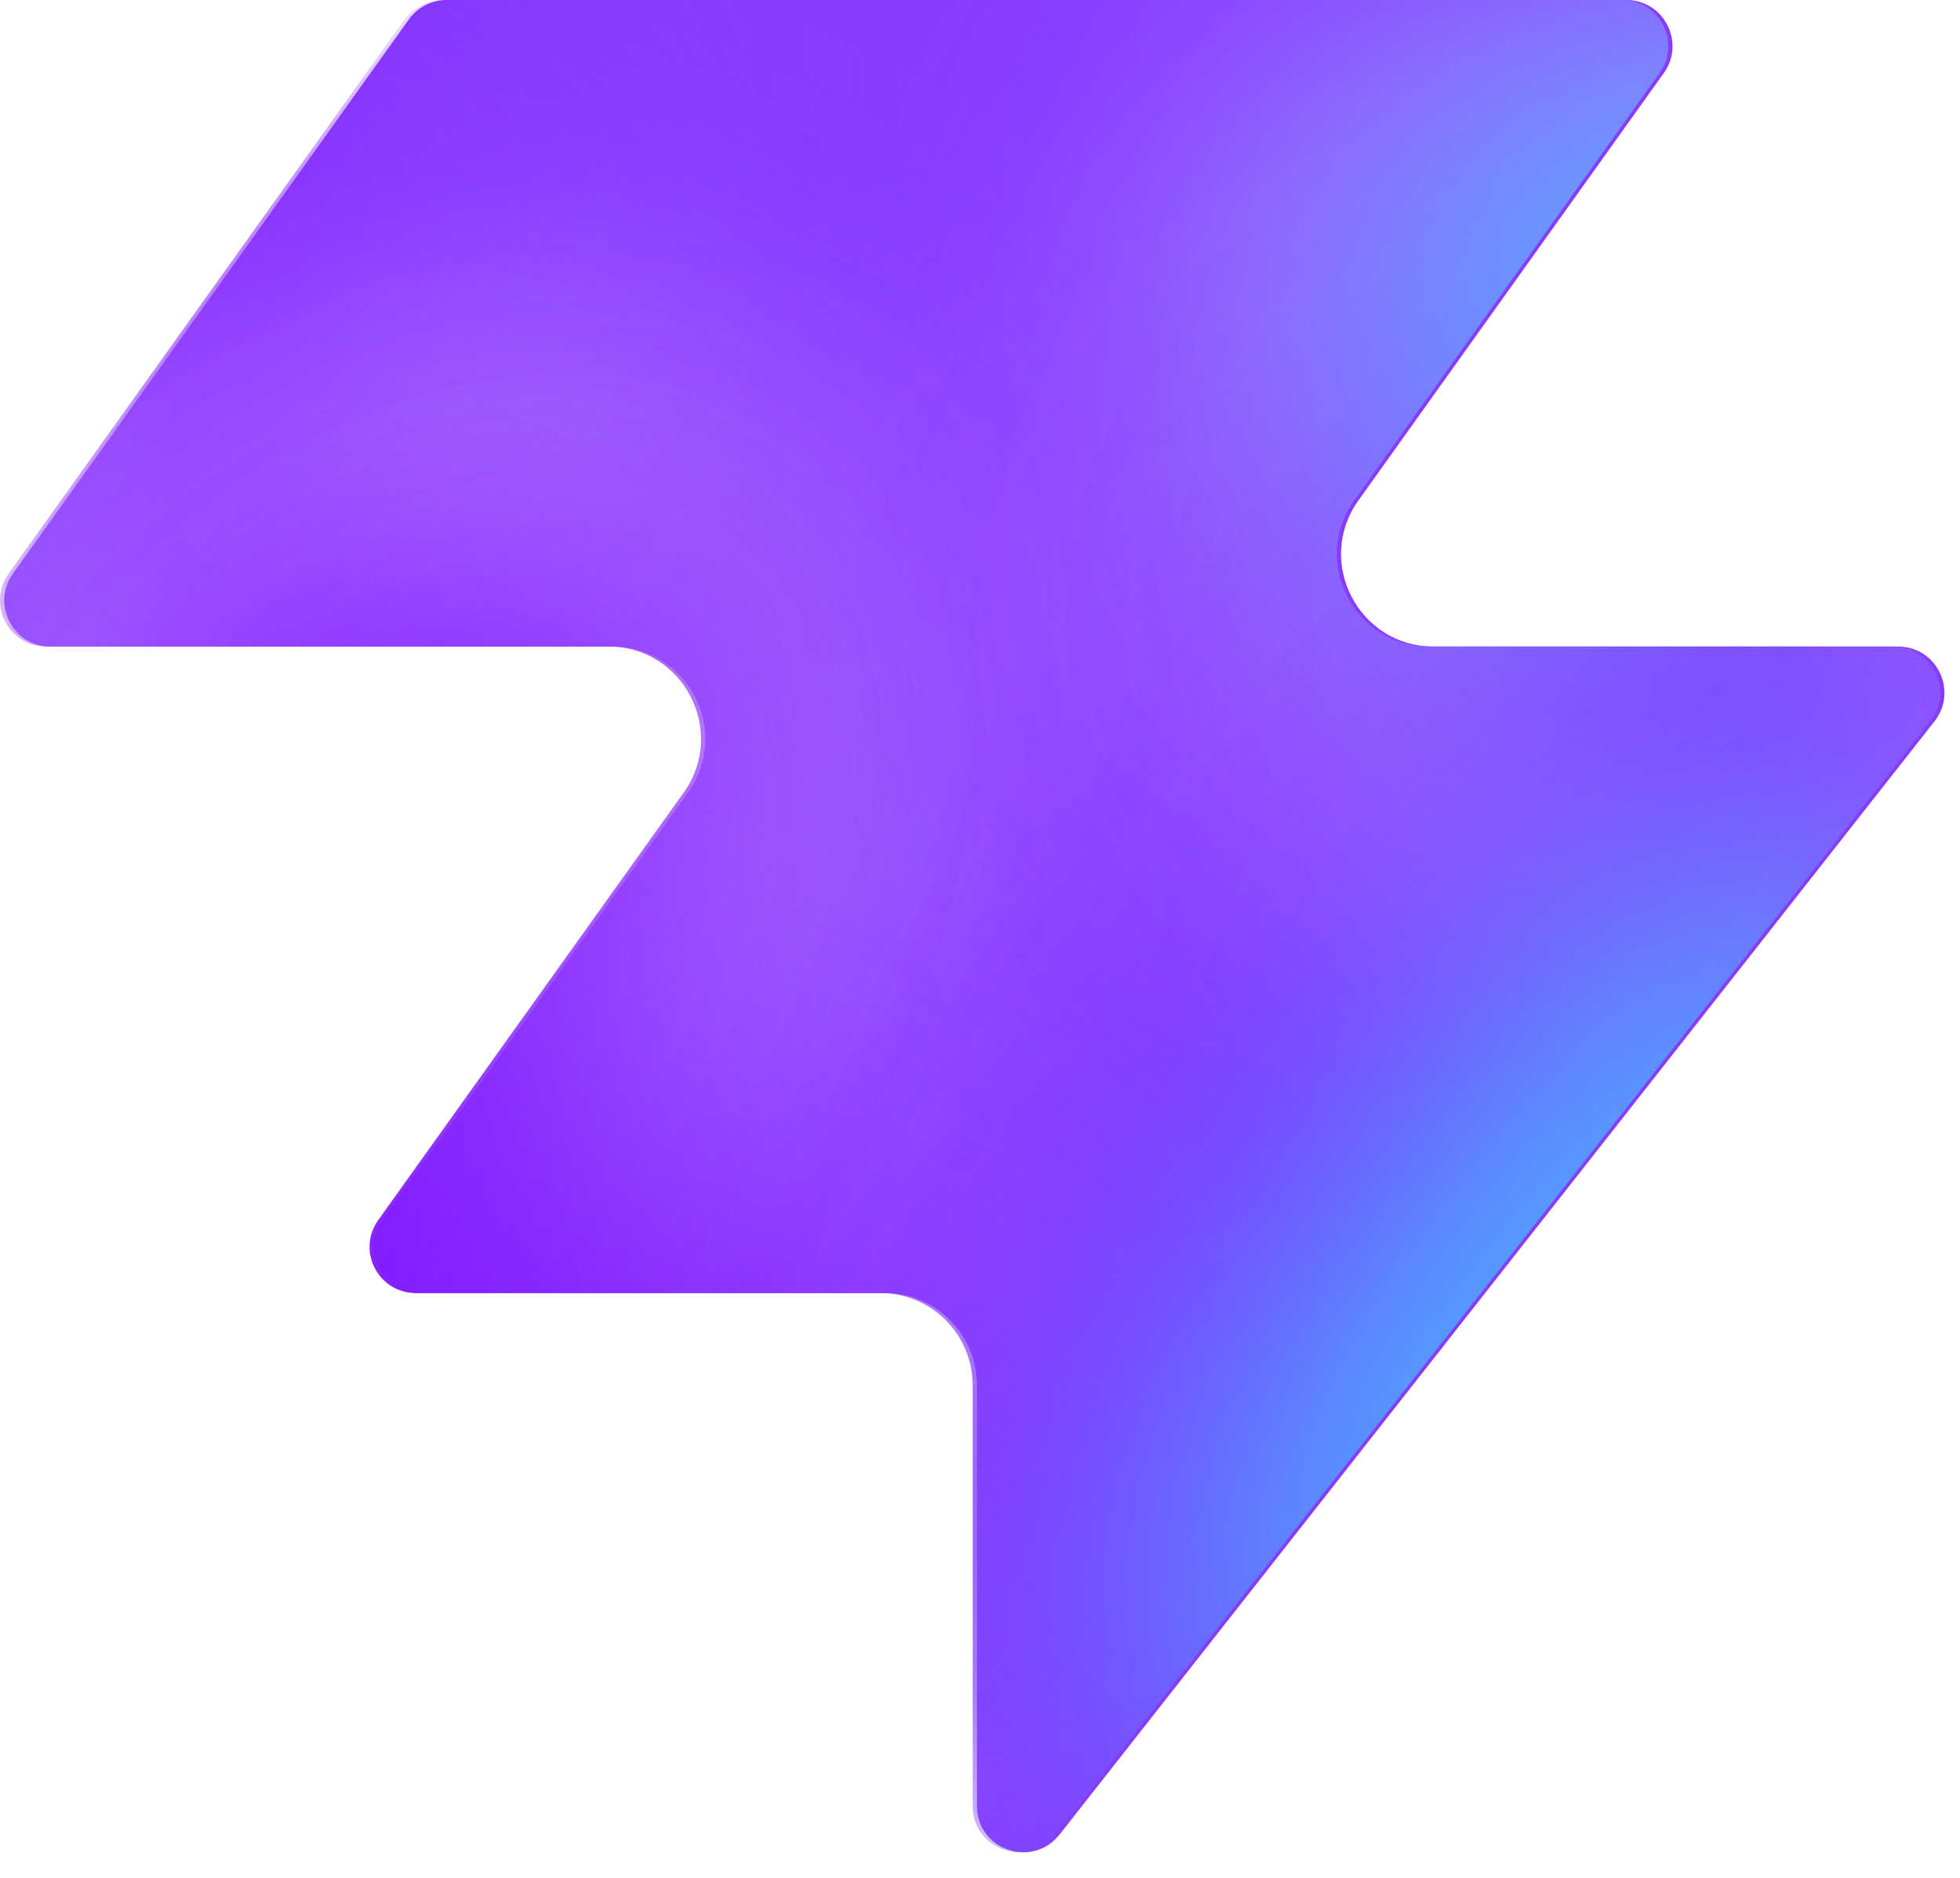
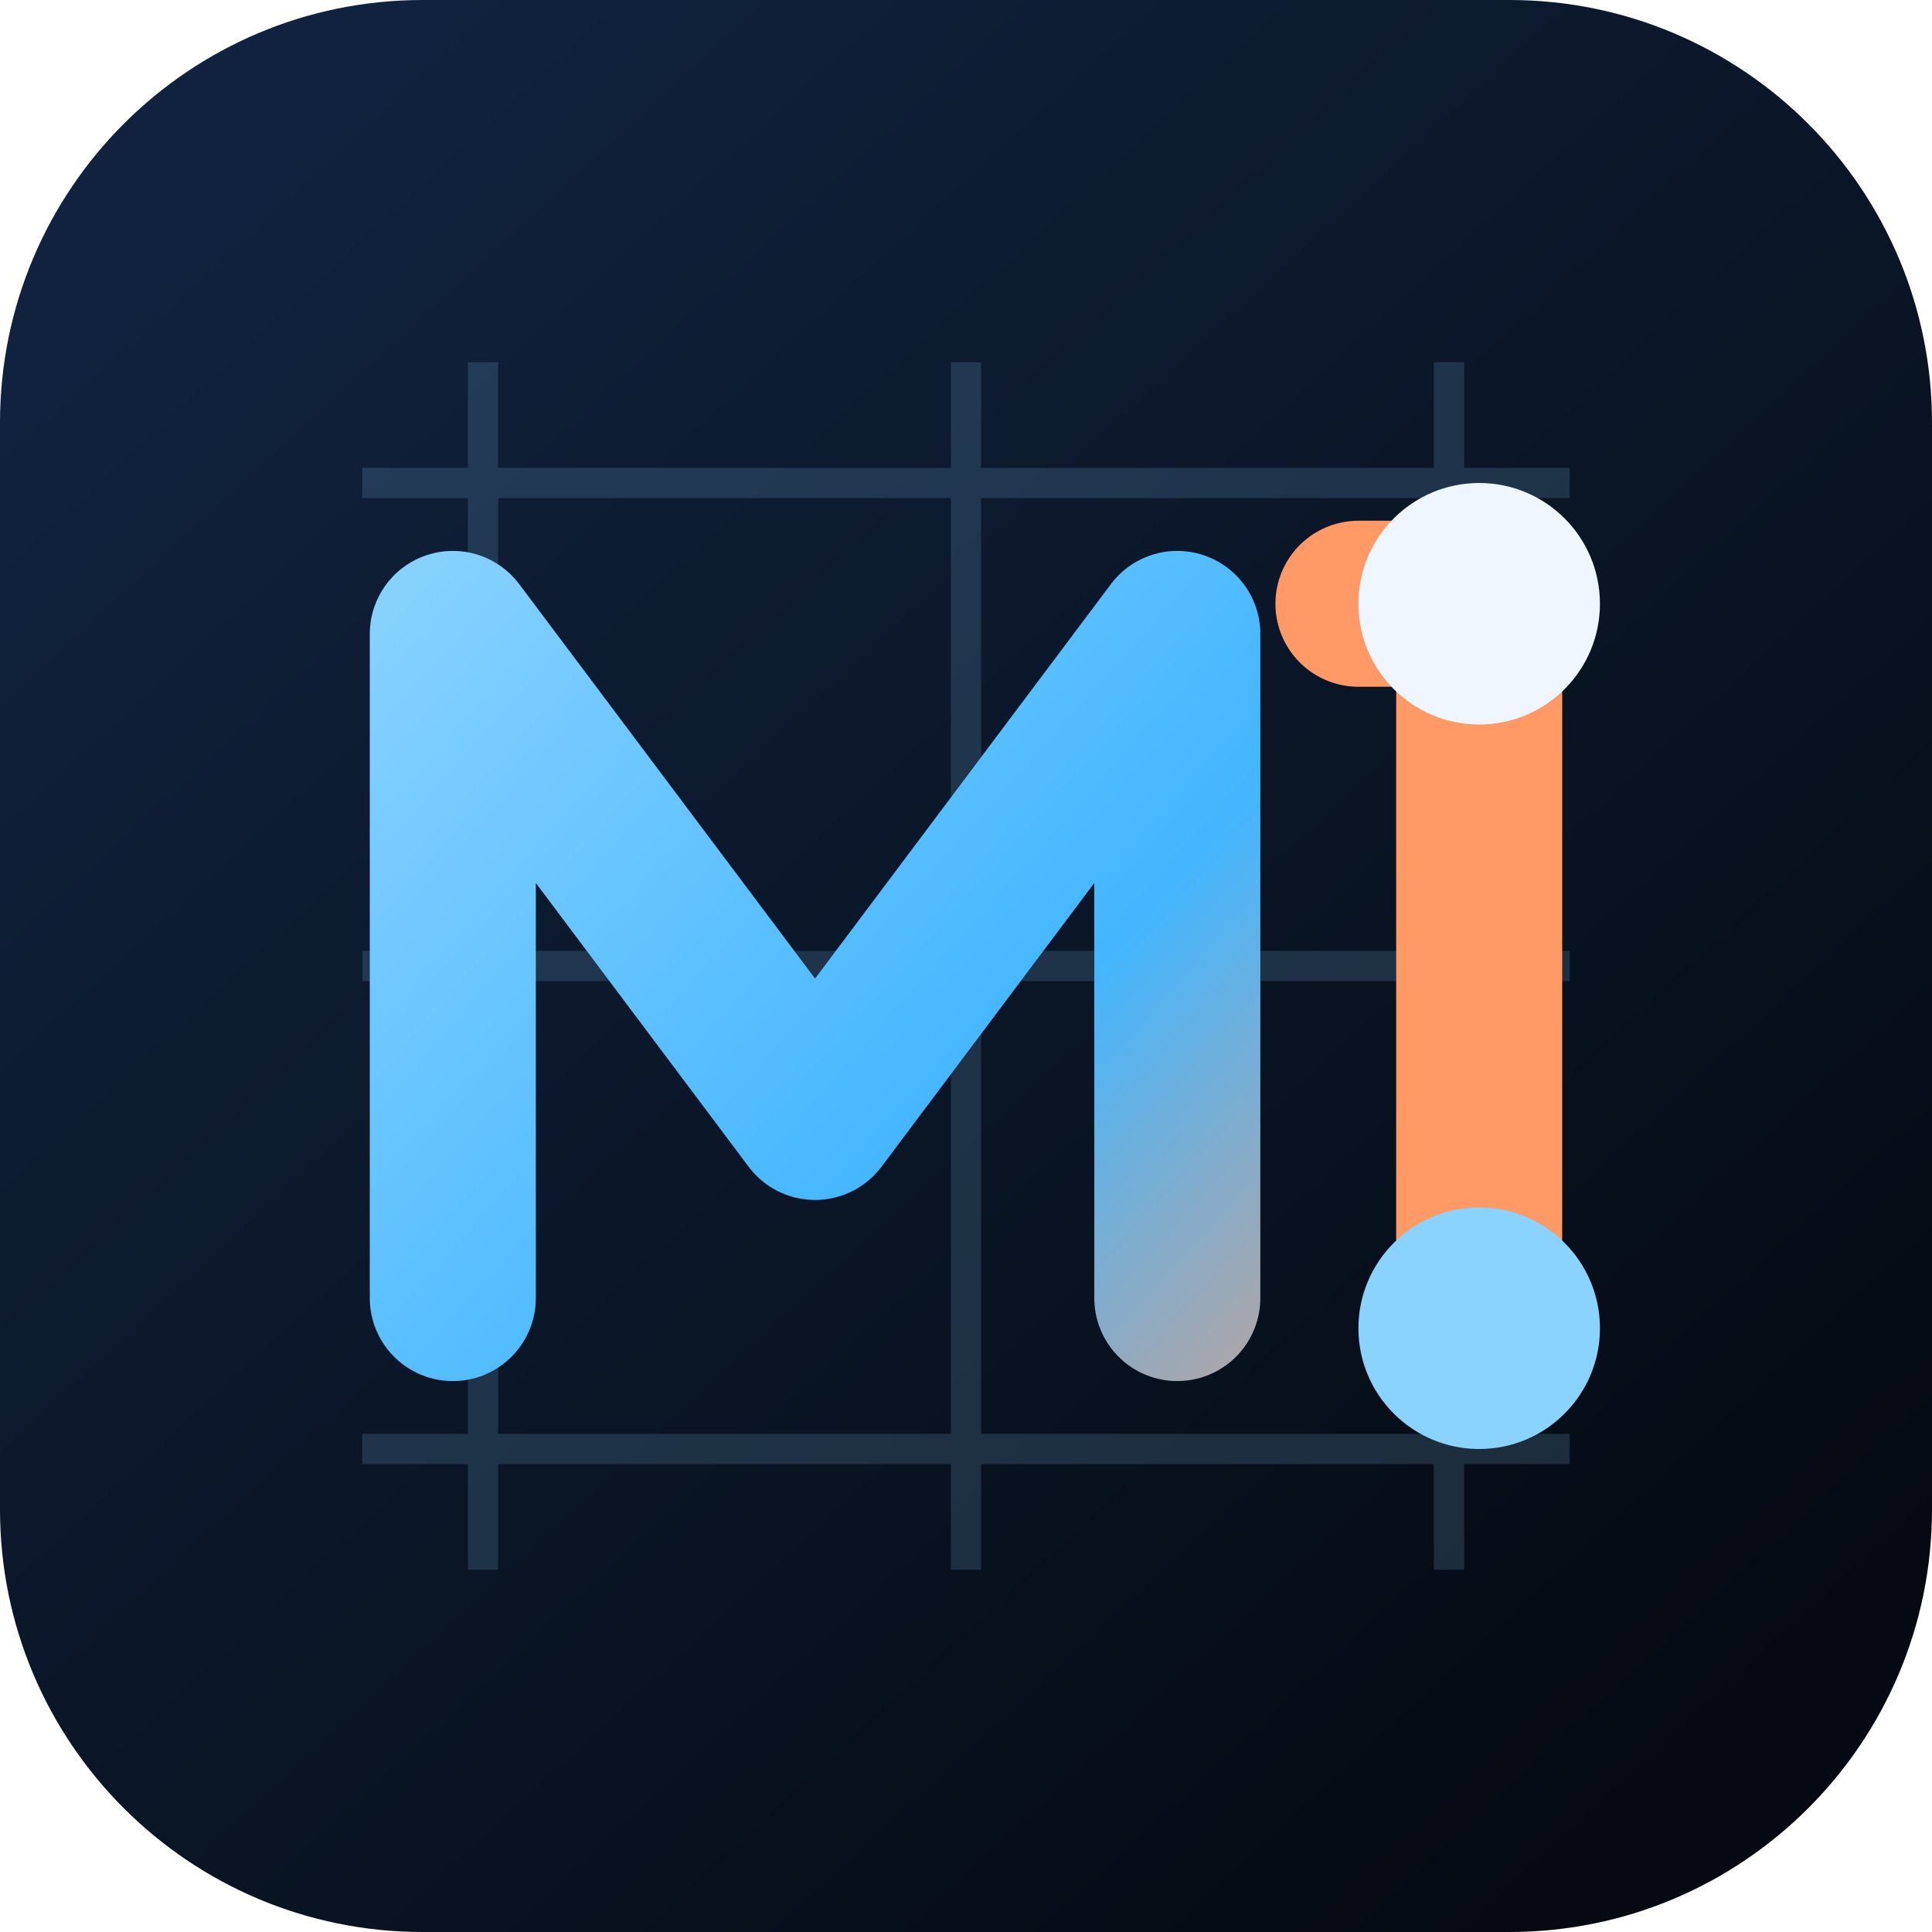
- <svg xmlns="http://www.w3.org/2000/svg" width="48" height="46" fill="none" viewBox="0 0 48 46">
-   <path fill="#863bff" d="M25.946 44.938c-.664.845-2.021.375-2.021-.698V33.937a2.26 2.26 0 0 0-2.262-2.262H10.287c-.92 0-1.456-1.04-.92-1.788l7.48-10.471c1.07-1.497 0-3.578-1.842-3.578H1.237c-.92 0-1.456-1.04-.92-1.788L10.013.474c.214-.297.556-.474.92-.474h28.894c.92 0 1.456 1.04.92 1.788l-7.48 10.471c-1.07 1.498 0 3.579 1.842 3.579h11.377c.943 0 1.473 1.088.89 1.83L25.947 44.94z" style="fill:#863bff;fill:color(display-p3 .525 .23 1);fill-opacity:1" />
-   <mask id="a" width="48" height="46" x="0" y="0" maskUnits="userSpaceOnUse" style="mask-type:alpha">
-     <path fill="#000" d="M25.842 44.938c-.664.844-2.021.375-2.021-.698V33.937a2.26 2.26 0 0 0-2.262-2.262H10.183c-.92 0-1.456-1.04-.92-1.788l7.48-10.471c1.07-1.498 0-3.579-1.842-3.579H1.133c-.92 0-1.456-1.04-.92-1.787L9.91.473c.214-.297.556-.474.92-.474h28.894c.92 0 1.456 1.04.92 1.788l-7.48 10.471c-1.07 1.498 0 3.578 1.842 3.578h11.377c.943 0 1.473 1.088.89 1.832L25.843 44.94z" style="fill:#000;fill-opacity:1" />
-   </mask>
-   <g mask="url(#a)">
-     <g filter="url(#b)">
-       <ellipse cx="5.508" cy="14.704" fill="#ede6ff" rx="5.508" ry="14.704" style="fill:#ede6ff;fill:color(display-p3 .927 .903 1);fill-opacity:1" transform="matrix(.00324 1 1 -.00324 -4.47 31.516)" />
-     </g>
-     <g filter="url(#c)">
-       <ellipse cx="10.399" cy="29.851" fill="#ede6ff" rx="10.399" ry="29.851" style="fill:#ede6ff;fill:color(display-p3 .927 .903 1);fill-opacity:1" transform="matrix(.00324 1 1 -.00324 -39.328 7.883)" />
-     </g>
-     <g filter="url(#d)">
-       <ellipse cx="5.508" cy="30.487" fill="#7e14ff" rx="5.508" ry="30.487" style="fill:#7e14ff;fill:color(display-p3 .492 .077 1);fill-opacity:1" transform="rotate(89.814 -25.913 -14.639)scale(1 -1)" />
-     </g>
-     <g filter="url(#e)">
-       <ellipse cx="5.508" cy="30.599" fill="#7e14ff" rx="5.508" ry="30.599" style="fill:#7e14ff;fill:color(display-p3 .492 .077 1);fill-opacity:1" transform="rotate(89.814 -32.644 -3.334)scale(1 -1)" />
-     </g>
-     <g filter="url(#f)">
-       <ellipse cx="5.508" cy="30.599" fill="#7e14ff" rx="5.508" ry="30.599" style="fill:#7e14ff;fill:color(display-p3 .492 .077 1);fill-opacity:1" transform="matrix(.00324 1 1 -.00324 -34.34 30.47)" />
-     </g>
-     <g filter="url(#g)">
-       <ellipse cx="14.072" cy="22.078" fill="#ede6ff" rx="14.072" ry="22.078" style="fill:#ede6ff;fill:color(display-p3 .927 .903 1);fill-opacity:1" transform="rotate(93.35 24.506 48.493)scale(-1 1)" />
-     </g>
-     <g filter="url(#h)">
-       <ellipse cx="3.47" cy="21.501" fill="#7e14ff" rx="3.47" ry="21.501" style="fill:#7e14ff;fill:color(display-p3 .492 .077 1);fill-opacity:1" transform="rotate(89.009 28.708 47.59)scale(-1 1)" />
-     </g>
-     <g filter="url(#i)">
-       <ellipse cx="3.47" cy="21.501" fill="#7e14ff" rx="3.47" ry="21.501" style="fill:#7e14ff;fill:color(display-p3 .492 .077 1);fill-opacity:1" transform="rotate(89.009 28.708 47.59)scale(-1 1)" />
-     </g>
-     <g filter="url(#j)">
-       <ellipse cx=".387" cy="8.972" fill="#7e14ff" rx="4.407" ry="29.108" style="fill:#7e14ff;fill:color(display-p3 .492 .077 1);fill-opacity:1" transform="rotate(39.51 .387 8.972)" />
-     </g>
-     <g filter="url(#k)">
-       <ellipse cx="47.523" cy="-6.092" fill="#7e14ff" rx="4.407" ry="29.108" style="fill:#7e14ff;fill:color(display-p3 .492 .077 1);fill-opacity:1" transform="rotate(37.892 47.523 -6.092)" />
-     </g>
-     <g filter="url(#l)">
-       <ellipse cx="41.412" cy="6.333" fill="#47bfff" rx="5.971" ry="9.665" style="fill:#47bfff;fill:color(display-p3 .28 .748 1);fill-opacity:1" transform="rotate(37.892 41.412 6.333)" />
-     </g>
-     <g filter="url(#m)">
-       <ellipse cx="-1.879" cy="38.332" fill="#7e14ff" rx="4.407" ry="29.108" style="fill:#7e14ff;fill:color(display-p3 .492 .077 1);fill-opacity:1" transform="rotate(37.892 -1.88 38.332)" />
-     </g>
-     <g filter="url(#n)">
-       <ellipse cx="-1.879" cy="38.332" fill="#7e14ff" rx="4.407" ry="29.108" style="fill:#7e14ff;fill:color(display-p3 .492 .077 1);fill-opacity:1" transform="rotate(37.892 -1.88 38.332)" />
-     </g>
-     <g filter="url(#o)">
-       <ellipse cx="35.651" cy="29.907" fill="#7e14ff" rx="4.407" ry="29.108" style="fill:#7e14ff;fill:color(display-p3 .492 .077 1);fill-opacity:1" transform="rotate(37.892 35.651 29.907)" />
-     </g>
-     <g filter="url(#p)">
-       <ellipse cx="38.418" cy="32.4" fill="#47bfff" rx="5.971" ry="15.297" style="fill:#47bfff;fill:color(display-p3 .28 .748 1);fill-opacity:1" transform="rotate(37.892 38.418 32.4)" />
-     </g>
-   </g>
+ <svg xmlns="http://www.w3.org/2000/svg" viewBox="0 0 64 64" role="img" aria-labelledby="title">
  <defs>
-     <filter id="b" width="60.045" height="41.654" x="-19.77" y="16.149" color-interpolation-filters="sRGB" filterUnits="userSpaceOnUse">
-       <feFlood flood-opacity="0" result="BackgroundImageFix" />
-       <feBlend in="SourceGraphic" in2="BackgroundImageFix" result="shape" />
-       <feGaussianBlur result="effect1_foregroundBlur_2002_17158" stdDeviation="7.659" />
-     </filter>
-     <filter id="c" width="90.34" height="51.437" x="-54.613" y="-7.533" color-interpolation-filters="sRGB" filterUnits="userSpaceOnUse">
-       <feFlood flood-opacity="0" result="BackgroundImageFix" />
-       <feBlend in="SourceGraphic" in2="BackgroundImageFix" result="shape" />
-       <feGaussianBlur result="effect1_foregroundBlur_2002_17158" stdDeviation="7.659" />
-     </filter>
-     <filter id="d" width="79.355" height="29.4" x="-49.64" y="2.03" color-interpolation-filters="sRGB" filterUnits="userSpaceOnUse">
-       <feFlood flood-opacity="0" result="BackgroundImageFix" />
-       <feBlend in="SourceGraphic" in2="BackgroundImageFix" result="shape" />
-       <feGaussianBlur result="effect1_foregroundBlur_2002_17158" stdDeviation="4.596" />
-     </filter>
-     <filter id="e" width="79.579" height="29.4" x="-45.045" y="20.029" color-interpolation-filters="sRGB" filterUnits="userSpaceOnUse">
-       <feFlood flood-opacity="0" result="BackgroundImageFix" />
-       <feBlend in="SourceGraphic" in2="BackgroundImageFix" result="shape" />
-       <feGaussianBlur result="effect1_foregroundBlur_2002_17158" stdDeviation="4.596" />
-     </filter>
-     <filter id="f" width="79.579" height="29.4" x="-43.513" y="21.178" color-interpolation-filters="sRGB" filterUnits="userSpaceOnUse">
-       <feFlood flood-opacity="0" result="BackgroundImageFix" />
-       <feBlend in="SourceGraphic" in2="BackgroundImageFix" result="shape" />
-       <feGaussianBlur result="effect1_foregroundBlur_2002_17158" stdDeviation="4.596" />
-     </filter>
-     <filter id="g" width="74.749" height="58.852" x="15.756" y="-17.901" color-interpolation-filters="sRGB" filterUnits="userSpaceOnUse">
-       <feFlood flood-opacity="0" result="BackgroundImageFix" />
-       <feBlend in="SourceGraphic" in2="BackgroundImageFix" result="shape" />
-       <feGaussianBlur result="effect1_foregroundBlur_2002_17158" stdDeviation="7.659" />
-     </filter>
-     <filter id="h" width="61.377" height="25.362" x="23.548" y="2.284" color-interpolation-filters="sRGB" filterUnits="userSpaceOnUse">
-       <feFlood flood-opacity="0" result="BackgroundImageFix" />
-       <feBlend in="SourceGraphic" in2="BackgroundImageFix" result="shape" />
-       <feGaussianBlur result="effect1_foregroundBlur_2002_17158" stdDeviation="4.596" />
-     </filter>
-     <filter id="i" width="61.377" height="25.362" x="23.548" y="2.284" color-interpolation-filters="sRGB" filterUnits="userSpaceOnUse">
-       <feFlood flood-opacity="0" result="BackgroundImageFix" />
-       <feBlend in="SourceGraphic" in2="BackgroundImageFix" result="shape" />
-       <feGaussianBlur result="effect1_foregroundBlur_2002_17158" stdDeviation="4.596" />
-     </filter>
-     <filter id="j" width="56.045" height="63.649" x="-27.636" y="-22.853" color-interpolation-filters="sRGB" filterUnits="userSpaceOnUse">
-       <feFlood flood-opacity="0" result="BackgroundImageFix" />
-       <feBlend in="SourceGraphic" in2="BackgroundImageFix" result="shape" />
-       <feGaussianBlur result="effect1_foregroundBlur_2002_17158" stdDeviation="4.596" />
-     </filter>
-     <filter id="k" width="54.814" height="64.646" x="20.116" y="-38.415" color-interpolation-filters="sRGB" filterUnits="userSpaceOnUse">
-       <feFlood flood-opacity="0" result="BackgroundImageFix" />
-       <feBlend in="SourceGraphic" in2="BackgroundImageFix" result="shape" />
-       <feGaussianBlur result="effect1_foregroundBlur_2002_17158" stdDeviation="4.596" />
-     </filter>
-     <filter id="l" width="33.541" height="35.313" x="24.641" y="-11.323" color-interpolation-filters="sRGB" filterUnits="userSpaceOnUse">
-       <feFlood flood-opacity="0" result="BackgroundImageFix" />
-       <feBlend in="SourceGraphic" in2="BackgroundImageFix" result="shape" />
-       <feGaussianBlur result="effect1_foregroundBlur_2002_17158" stdDeviation="4.596" />
-     </filter>
-     <filter id="m" width="54.814" height="64.646" x="-29.286" y="6.009" color-interpolation-filters="sRGB" filterUnits="userSpaceOnUse">
-       <feFlood flood-opacity="0" result="BackgroundImageFix" />
-       <feBlend in="SourceGraphic" in2="BackgroundImageFix" result="shape" />
-       <feGaussianBlur result="effect1_foregroundBlur_2002_17158" stdDeviation="4.596" />
-     </filter>
-     <filter id="n" width="54.814" height="64.646" x="-29.286" y="6.009" color-interpolation-filters="sRGB" filterUnits="userSpaceOnUse">
-       <feFlood flood-opacity="0" result="BackgroundImageFix" />
-       <feBlend in="SourceGraphic" in2="BackgroundImageFix" result="shape" />
-       <feGaussianBlur result="effect1_foregroundBlur_2002_17158" stdDeviation="4.596" />
-     </filter>
-     <filter id="o" width="54.814" height="64.646" x="8.244" y="-2.416" color-interpolation-filters="sRGB" filterUnits="userSpaceOnUse">
-       <feFlood flood-opacity="0" result="BackgroundImageFix" />
-       <feBlend in="SourceGraphic" in2="BackgroundImageFix" result="shape" />
-       <feGaussianBlur result="effect1_foregroundBlur_2002_17158" stdDeviation="4.596" />
-     </filter>
-     <filter id="p" width="39.409" height="43.623" x="18.713" y="10.588" color-interpolation-filters="sRGB" filterUnits="userSpaceOnUse">
-       <feFlood flood-opacity="0" result="BackgroundImageFix" />
-       <feBlend in="SourceGraphic" in2="BackgroundImageFix" result="shape" />
-       <feGaussianBlur result="effect1_foregroundBlur_2002_17158" stdDeviation="4.596" />
-     </filter>
+     <linearGradient id="bg" x1="8" x2="56" y1="6" y2="58" gradientUnits="userSpaceOnUse">
+       <stop stop-color="#10223d" />
+       <stop offset="1" stop-color="#050a12" />
+     </linearGradient>
+     <linearGradient id="mark" x1="14" x2="51" y1="16" y2="49" gradientUnits="userSpaceOnUse">
+       <stop stop-color="#8bd3ff" />
+       <stop offset=".55" stop-color="#43b6ff" />
+       <stop offset="1" stop-color="#ff9966" />
+     </linearGradient>
  </defs>
+   <rect width="64" height="64" rx="14" fill="url(#bg)" />
+   <path fill="none" stroke="#8bd3ff" stroke-opacity=".16" d="M16 12v40M32 12v40M48 12v40M12 16h40M12 32h40M12 48h40" />
+   <path fill="none" stroke="url(#mark)" stroke-linecap="round" stroke-linejoin="round" stroke-width="5.5" d="M15 43V21l12 16 12-16v22" />
+   <path fill="none" stroke="#ff9966" stroke-linecap="round" stroke-width="5.5" d="M45 20h4v24" />
+   <circle cx="49" cy="20" r="4" fill="#eff6ff" />
+   <circle cx="49" cy="44" r="4" fill="#8bd3ff" />
</svg>
